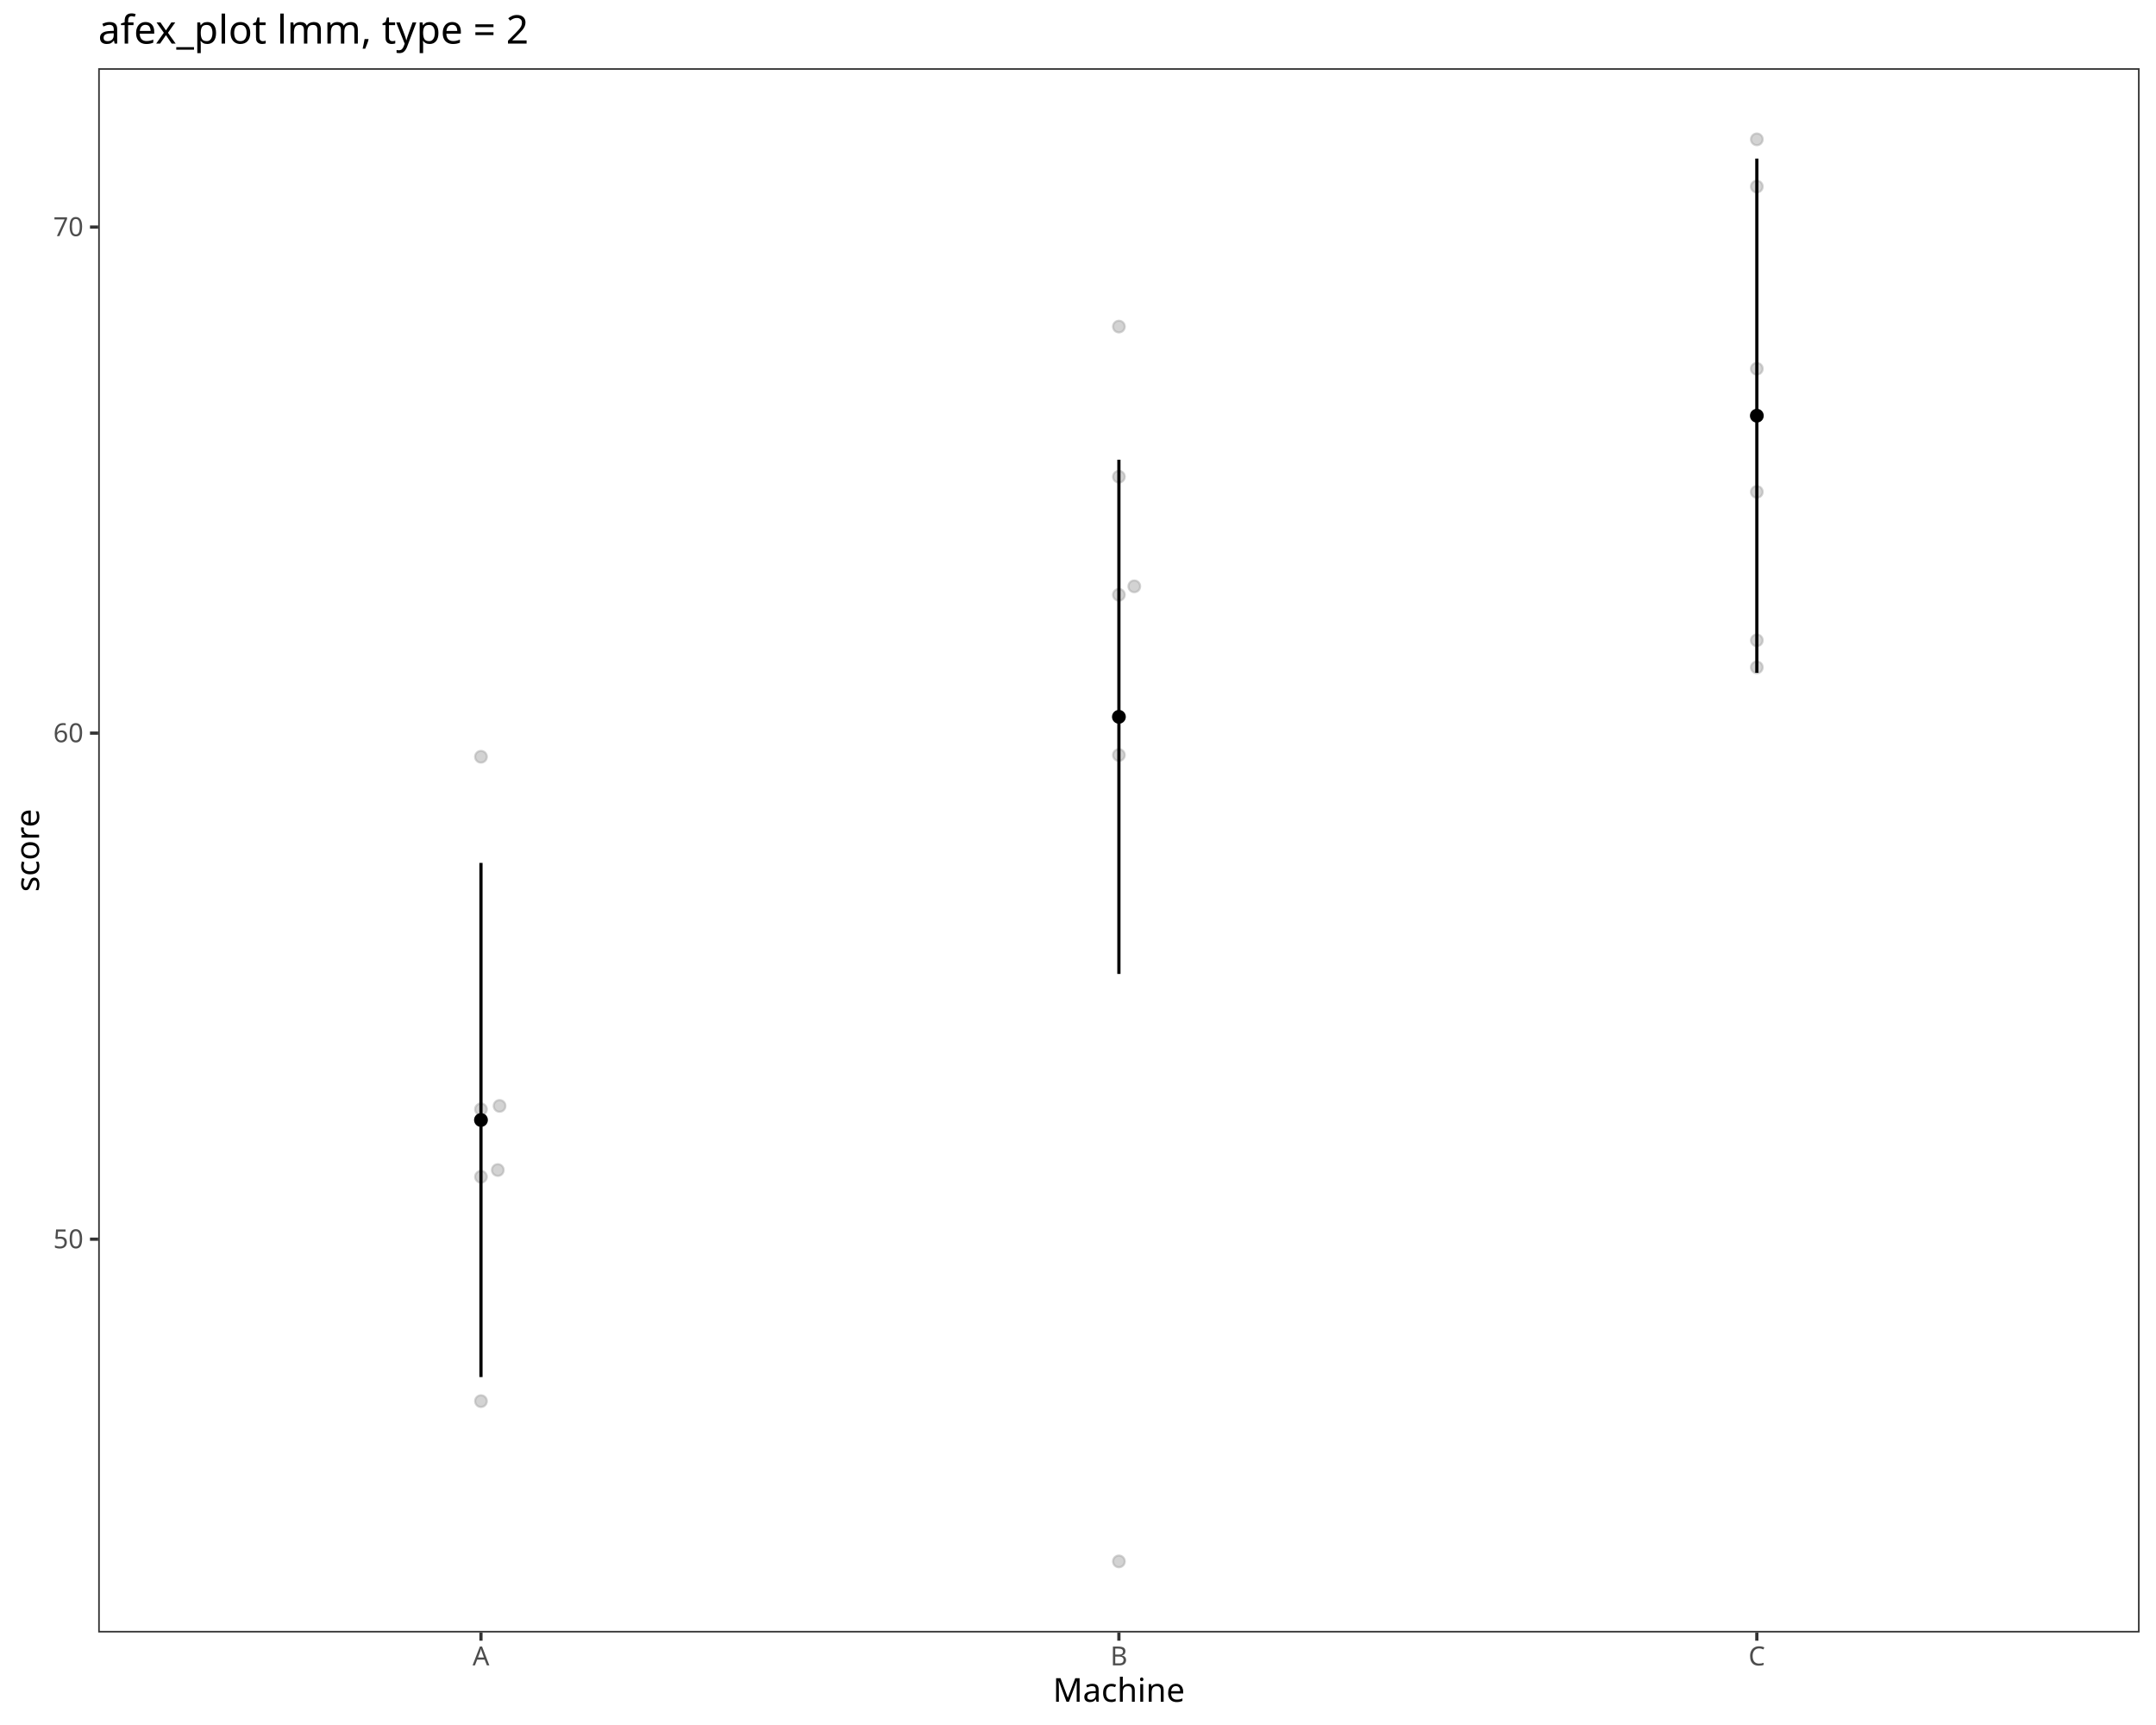
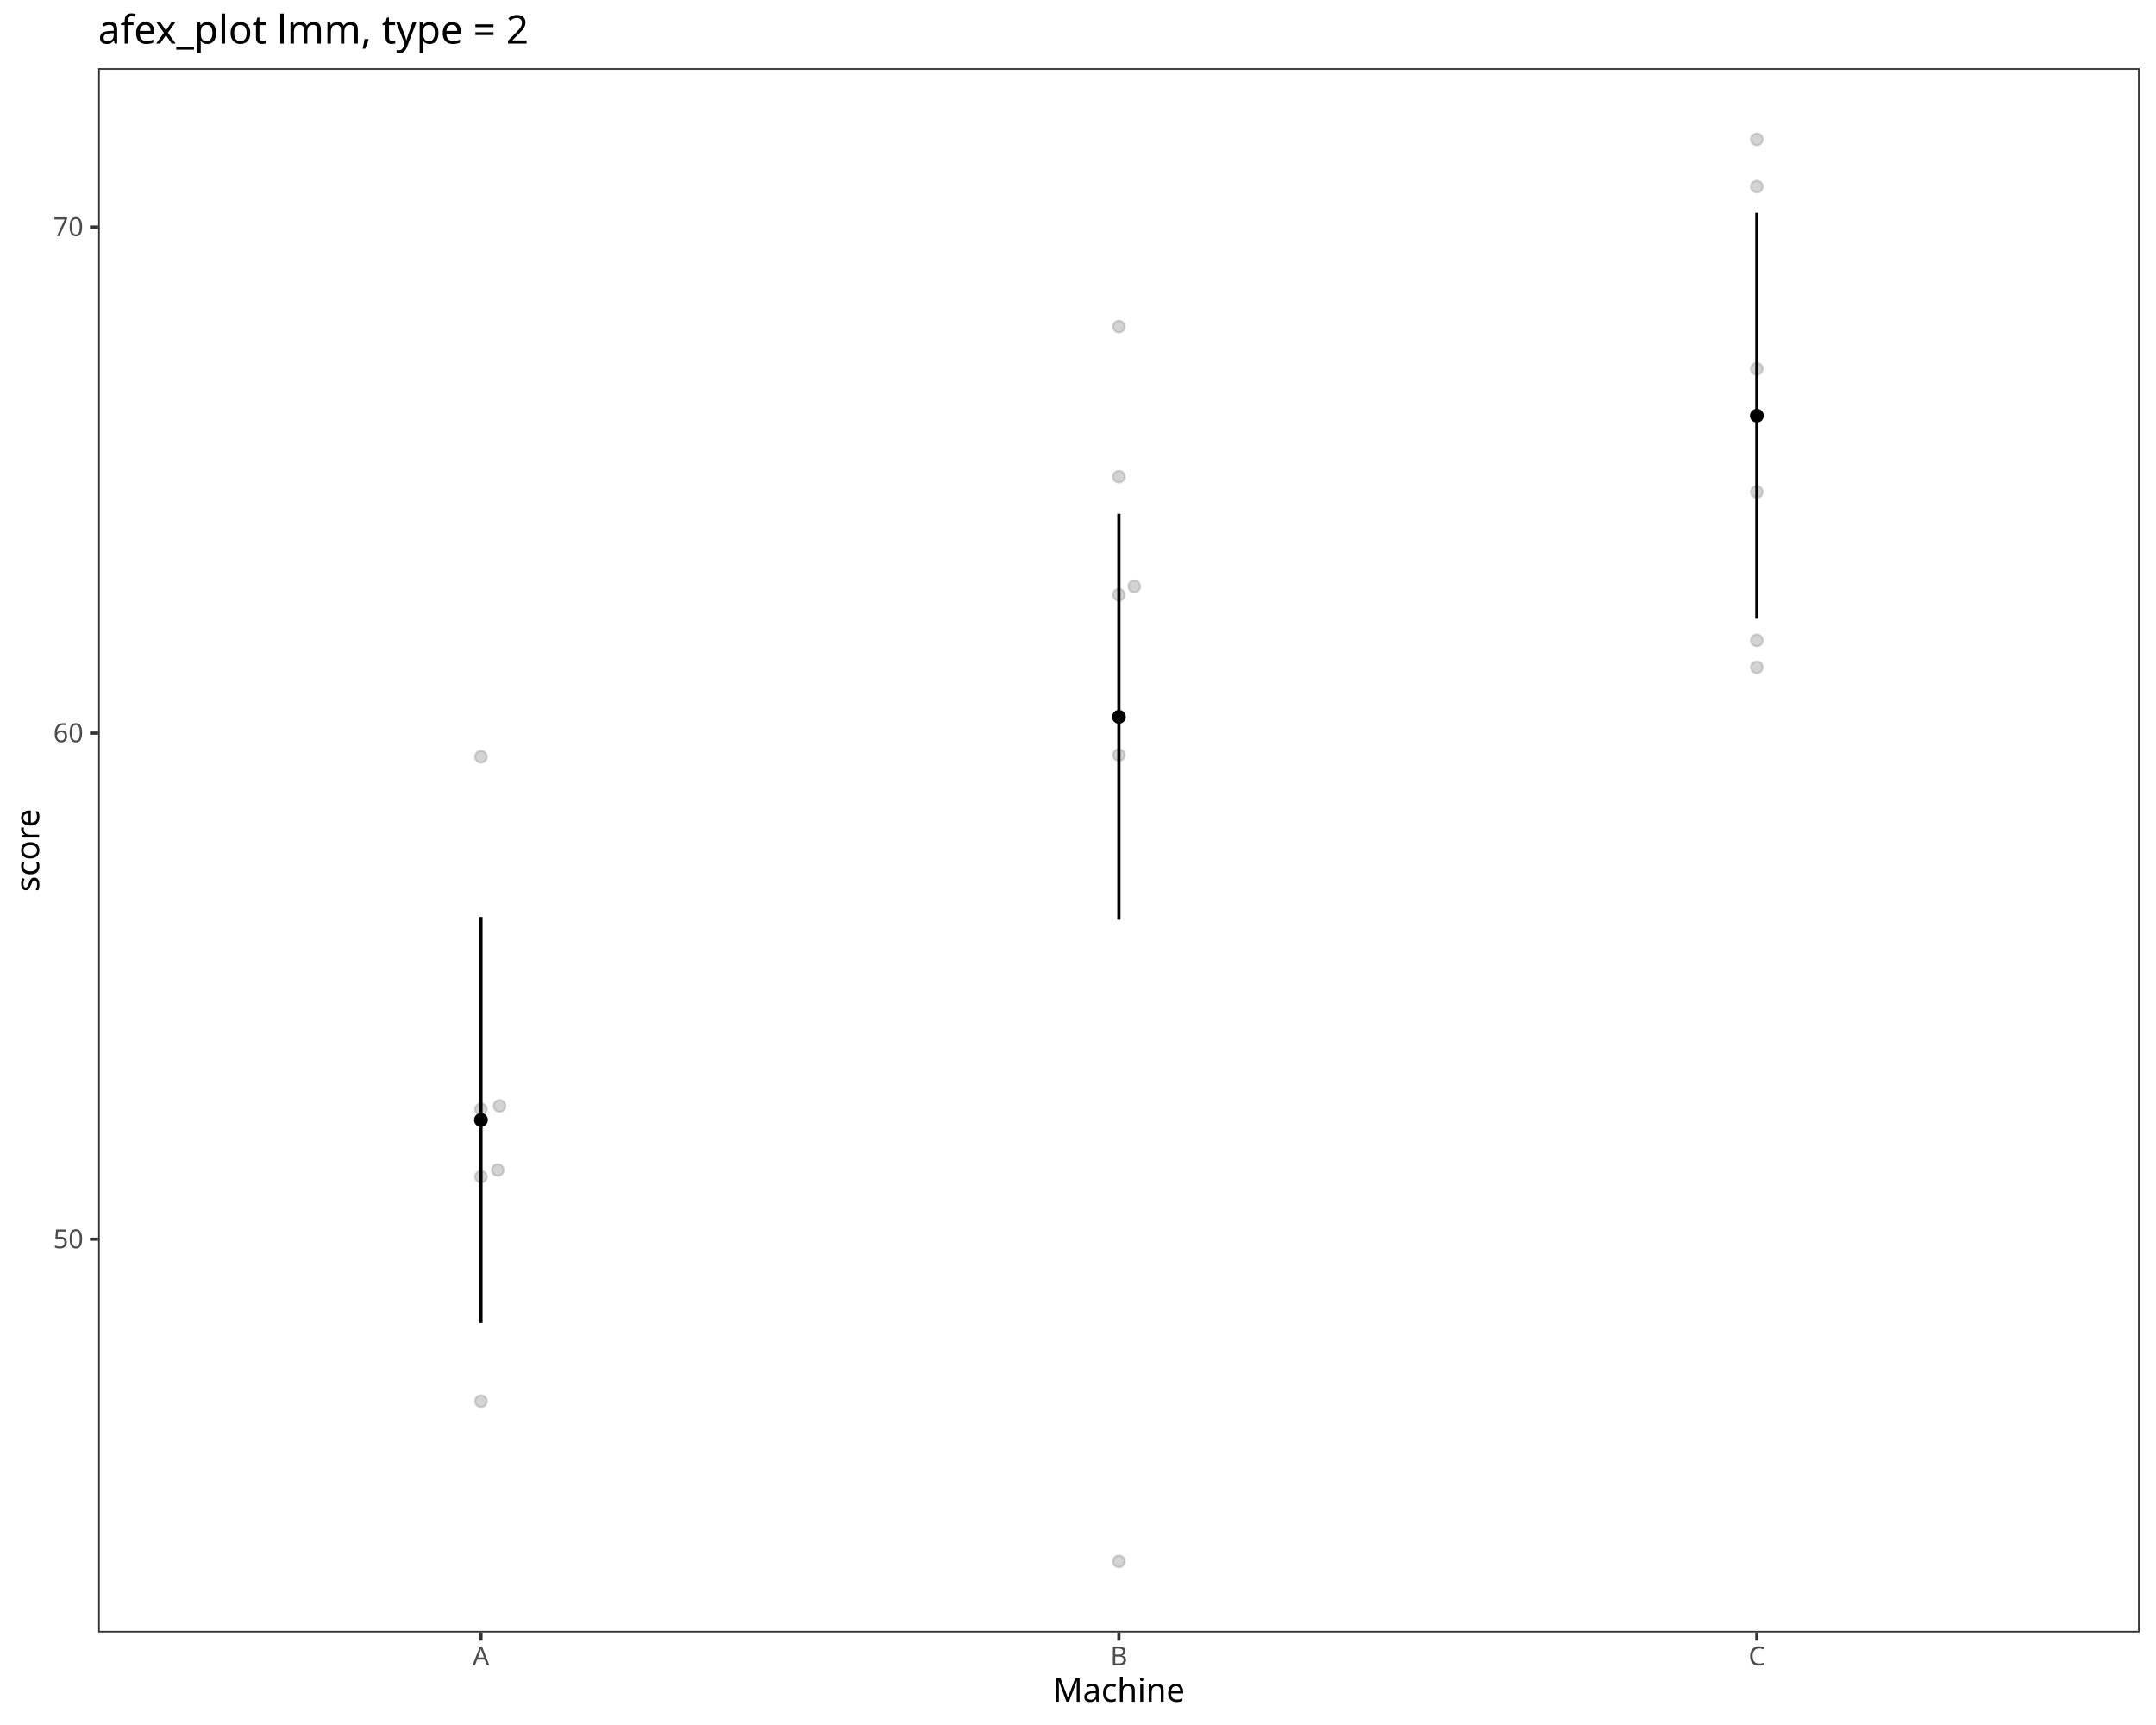
<svg xmlns="http://www.w3.org/2000/svg" class="svglite" data-engine-version="2.0" width="720.00pt" height="576.00pt" viewBox="0 0 720.00 576.00">
  <defs>
    <style type="text/css">
    .svglite line, .svglite polyline, .svglite polygon, .svglite path, .svglite rect, .svglite circle {
      fill: none;
      stroke: #000000;
      stroke-linecap: round;
      stroke-linejoin: round;
      stroke-miterlimit: 10.00;
    }
  </style>
  </defs>
  <rect width="100%" height="100%" style="stroke: none; fill: #FFFFFF;" />
  <defs>
    <clipPath id="cpMC4wMHw3MjAuMDB8MC4wMHw1NzYuMDA=">
      <rect x="0.00" y="0.00" width="720.00" height="576.00" />
    </clipPath>
  </defs>
  <g clip-path="url(#cpMC4wMHw3MjAuMDB8MC4wMHw1NzYuMDA=)">
    <rect x="0.00" y="0.00" width="720.00" height="576.00" style="stroke-width: 1.07; stroke: #FFFFFF; fill: #FFFFFF;" />
  </g>
  <defs>
    <clipPath id="cpMzIuNzl8NzE0LjUyfDIyLjc4fDU0NS4xMQ==">
      <rect x="32.79" y="22.78" width="681.73" height="522.33" />
    </clipPath>
  </defs>
  <g clip-path="url(#cpMzIuNzl8NzE0LjUyfDIyLjc4fDU0NS4xMQ==)">
    <rect x="32.79" y="22.78" width="681.73" height="522.33" style="stroke-width: 1.07; stroke: none; fill: #FFFFFF;" />
    <circle cx="166.83" cy="369.28" r="1.95" style="stroke-width: 0.71; stroke: #A9A9A9; stroke-opacity: 0.50; fill: #A9A9A9; fill-opacity: 0.50;" />
    <circle cx="160.62" cy="370.41" r="1.95" style="stroke-width: 0.71; stroke: #A9A9A9; stroke-opacity: 0.50; fill: #A9A9A9; fill-opacity: 0.50;" />
    <circle cx="160.62" cy="252.69" r="1.95" style="stroke-width: 0.71; stroke: #A9A9A9; stroke-opacity: 0.50; fill: #A9A9A9; fill-opacity: 0.50;" />
    <circle cx="160.62" cy="392.94" r="1.95" style="stroke-width: 0.71; stroke: #A9A9A9; stroke-opacity: 0.50; fill: #A9A9A9; fill-opacity: 0.50;" />
    <circle cx="166.24" cy="390.69" r="1.95" style="stroke-width: 0.71; stroke: #A9A9A9; stroke-opacity: 0.50; fill: #A9A9A9; fill-opacity: 0.50;" />
    <circle cx="160.62" cy="467.86" r="1.95" style="stroke-width: 0.71; stroke: #A9A9A9; stroke-opacity: 0.50; fill: #A9A9A9; fill-opacity: 0.50;" />
    <circle cx="378.80" cy="195.79" r="1.95" style="stroke-width: 0.71; stroke: #A9A9A9; stroke-opacity: 0.50; fill: #A9A9A9; fill-opacity: 0.50;" />
    <circle cx="373.66" cy="252.12" r="1.95" style="stroke-width: 0.71; stroke: #A9A9A9; stroke-opacity: 0.50; fill: #A9A9A9; fill-opacity: 0.50;" />
    <circle cx="373.66" cy="109.05" r="1.95" style="stroke-width: 0.71; stroke: #A9A9A9; stroke-opacity: 0.50; fill: #A9A9A9; fill-opacity: 0.50;" />
    <circle cx="373.66" cy="198.61" r="1.95" style="stroke-width: 0.71; stroke: #A9A9A9; stroke-opacity: 0.50; fill: #A9A9A9; fill-opacity: 0.50;" />
    <circle cx="373.66" cy="159.18" r="1.95" style="stroke-width: 0.71; stroke: #A9A9A9; stroke-opacity: 0.50; fill: #A9A9A9; fill-opacity: 0.50;" />
    <circle cx="373.66" cy="521.37" r="1.95" style="stroke-width: 0.71; stroke: #A9A9A9; stroke-opacity: 0.50; fill: #A9A9A9; fill-opacity: 0.50;" />
    <circle cx="586.70" cy="123.13" r="1.95" style="stroke-width: 0.71; stroke: #A9A9A9; stroke-opacity: 0.50; fill: #A9A9A9; fill-opacity: 0.50;" />
    <circle cx="586.70" cy="213.82" r="1.95" style="stroke-width: 0.71; stroke: #A9A9A9; stroke-opacity: 0.50; fill: #A9A9A9; fill-opacity: 0.50;" />
    <circle cx="586.70" cy="62.30" r="1.95" style="stroke-width: 0.71; stroke: #A9A9A9; stroke-opacity: 0.50; fill: #A9A9A9; fill-opacity: 0.50;" />
    <circle cx="586.70" cy="164.25" r="1.95" style="stroke-width: 0.71; stroke: #A9A9A9; stroke-opacity: 0.50; fill: #A9A9A9; fill-opacity: 0.50;" />
    <circle cx="586.70" cy="46.53" r="1.95" style="stroke-width: 0.71; stroke: #A9A9A9; stroke-opacity: 0.50; fill: #A9A9A9; fill-opacity: 0.50;" />
    <circle cx="586.70" cy="222.83" r="1.95" style="stroke-width: 0.71; stroke: #A9A9A9; stroke-opacity: 0.50; fill: #A9A9A9; fill-opacity: 0.50;" />
    <circle cx="160.62" cy="373.98" r="1.95" style="stroke-width: 0.71; fill: #000000;" />
    <circle cx="373.66" cy="239.36" r="1.95" style="stroke-width: 0.71; fill: #000000;" />
    <circle cx="586.70" cy="138.81" r="1.95" style="stroke-width: 0.71; fill: #000000;" />
-     <polyline points="160.62,288.13 160.62,288.13 " style="stroke-width: 1.07; stroke-linecap: butt;" />
-     <polyline points="160.62,288.13 160.62,459.83 " style="stroke-width: 1.07; stroke-linecap: butt;" />
-     <polyline points="160.62,459.83 160.62,459.83 " style="stroke-width: 1.07; stroke-linecap: butt;" />
-     <polyline points="373.66,153.50 373.66,153.50 " style="stroke-width: 1.07; stroke-linecap: butt;" />
-     <polyline points="373.66,153.50 373.66,325.21 " style="stroke-width: 1.07; stroke-linecap: butt;" />
-     <polyline points="373.66,325.21 373.66,325.21 " style="stroke-width: 1.07; stroke-linecap: butt;" />
-     <polyline points="586.70,52.96 586.70,52.96 " style="stroke-width: 1.07; stroke-linecap: butt;" />
-     <polyline points="586.70,52.96 586.70,224.66 " style="stroke-width: 1.07; stroke-linecap: butt;" />
-     <polyline points="586.70,224.66 586.70,224.66 " style="stroke-width: 1.07; stroke-linecap: butt;" />
+     <polyline points="160.62,306.20 160.62,306.20 " style="stroke-width: 1.07; stroke-linecap: butt;" />
+     <polyline points="160.62,306.20 160.62,441.76 " style="stroke-width: 1.07; stroke-linecap: butt;" />
+     <polyline points="160.62,441.76 160.62,441.76 " style="stroke-width: 1.07; stroke-linecap: butt;" />
+     <polyline points="373.66,171.58 373.66,171.58 " style="stroke-width: 1.07; stroke-linecap: butt;" />
+     <polyline points="373.66,171.58 373.66,307.13 " style="stroke-width: 1.07; stroke-linecap: butt;" />
+     <polyline points="373.66,307.13 373.66,307.13 " style="stroke-width: 1.07; stroke-linecap: butt;" />
+     <polyline points="586.70,71.03 586.70,71.03 " style="stroke-width: 1.07; stroke-linecap: butt;" />
+     <polyline points="586.70,71.03 586.70,206.59 " style="stroke-width: 1.07; stroke-linecap: butt;" />
+     <polyline points="586.70,206.59 586.70,206.59 " style="stroke-width: 1.07; stroke-linecap: butt;" />
    <rect x="32.79" y="22.78" width="681.73" height="522.33" style="stroke-width: 1.07; stroke: #333333;" />
  </g>
  <g clip-path="url(#cpMC4wMHw3MjAuMDB8MC4wMHw1NzYuMDA=)">
    <text x="27.86" y="416.81" text-anchor="end" style="font-size: 8.80px; fill: #4D4D4D; font-family: sans;" textLength="9.79px" lengthAdjust="spacingAndGlyphs">50</text>
    <text x="27.86" y="247.83" text-anchor="end" style="font-size: 8.80px; fill: #4D4D4D; font-family: sans;" textLength="9.79px" lengthAdjust="spacingAndGlyphs">60</text>
    <text x="27.86" y="78.84" text-anchor="end" style="font-size: 8.80px; fill: #4D4D4D; font-family: sans;" textLength="9.79px" lengthAdjust="spacingAndGlyphs">70</text>
    <polyline points="30.05,413.78 32.79,413.78 " style="stroke-width: 1.07; stroke: #333333; stroke-linecap: butt;" />
    <polyline points="30.05,244.80 32.79,244.80 " style="stroke-width: 1.07; stroke: #333333; stroke-linecap: butt;" />
    <polyline points="30.05,75.82 32.79,75.82 " style="stroke-width: 1.07; stroke: #333333; stroke-linecap: butt;" />
    <polyline points="160.62,547.85 160.62,545.11 " style="stroke-width: 1.07; stroke: #333333; stroke-linecap: butt;" />
    <polyline points="373.66,547.85 373.66,545.11 " style="stroke-width: 1.07; stroke: #333333; stroke-linecap: butt;" />
    <polyline points="586.70,547.85 586.70,545.11 " style="stroke-width: 1.07; stroke: #333333; stroke-linecap: butt;" />
    <text x="160.62" y="556.10" text-anchor="middle" style="font-size: 8.80px; fill: #4D4D4D; font-family: sans;" textLength="5.87px" lengthAdjust="spacingAndGlyphs">A</text>
    <text x="373.66" y="556.10" text-anchor="middle" style="font-size: 8.80px; fill: #4D4D4D; font-family: sans;" textLength="5.87px" lengthAdjust="spacingAndGlyphs">B</text>
    <text x="586.70" y="556.10" text-anchor="middle" style="font-size: 8.80px; fill: #4D4D4D; font-family: sans;" textLength="6.36px" lengthAdjust="spacingAndGlyphs">C</text>
    <text x="373.66" y="568.24" text-anchor="middle" style="font-size: 11.00px; font-family: sans;" textLength="41.59px" lengthAdjust="spacingAndGlyphs">Machine</text>
    <text transform="translate(13.05,283.95) rotate(-90)" text-anchor="middle" style="font-size: 11.00px; font-family: sans;" textLength="26.91px" lengthAdjust="spacingAndGlyphs">score</text>
    <text x="32.79" y="14.56" style="font-size: 13.20px; font-family: sans;" textLength="136.86px" lengthAdjust="spacingAndGlyphs">afex_plot lmm, type = 2</text>
  </g>
</svg>
